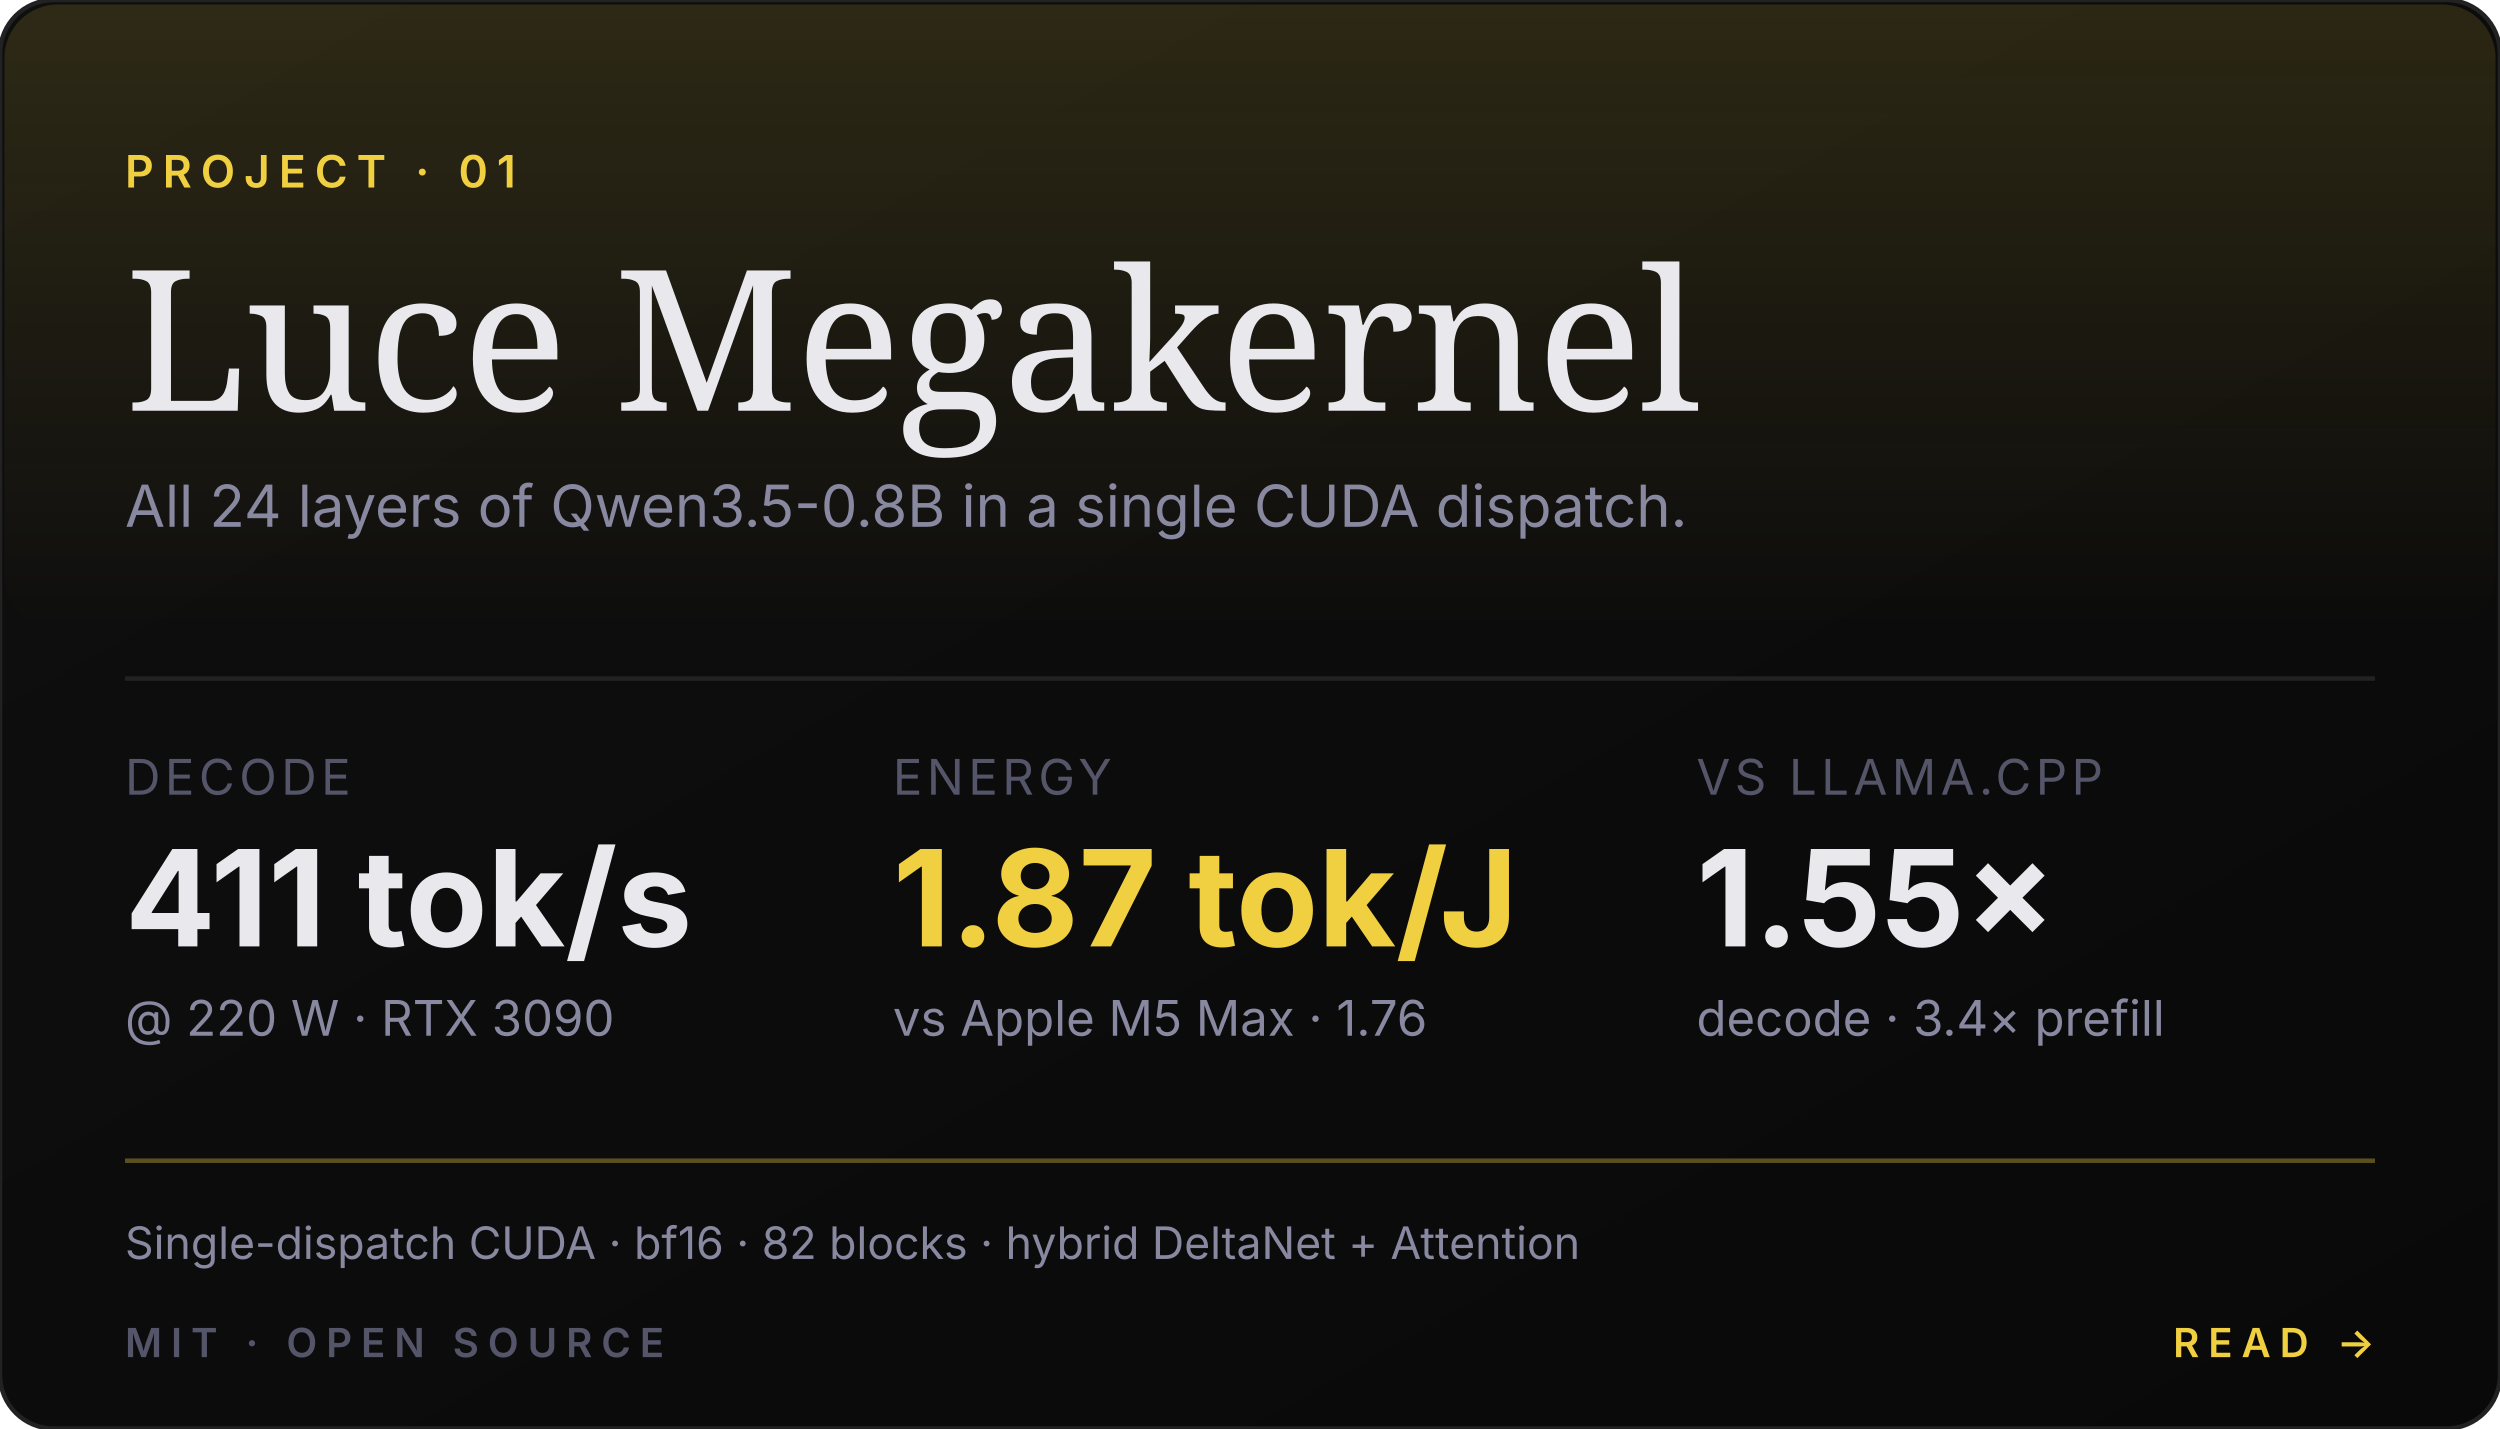
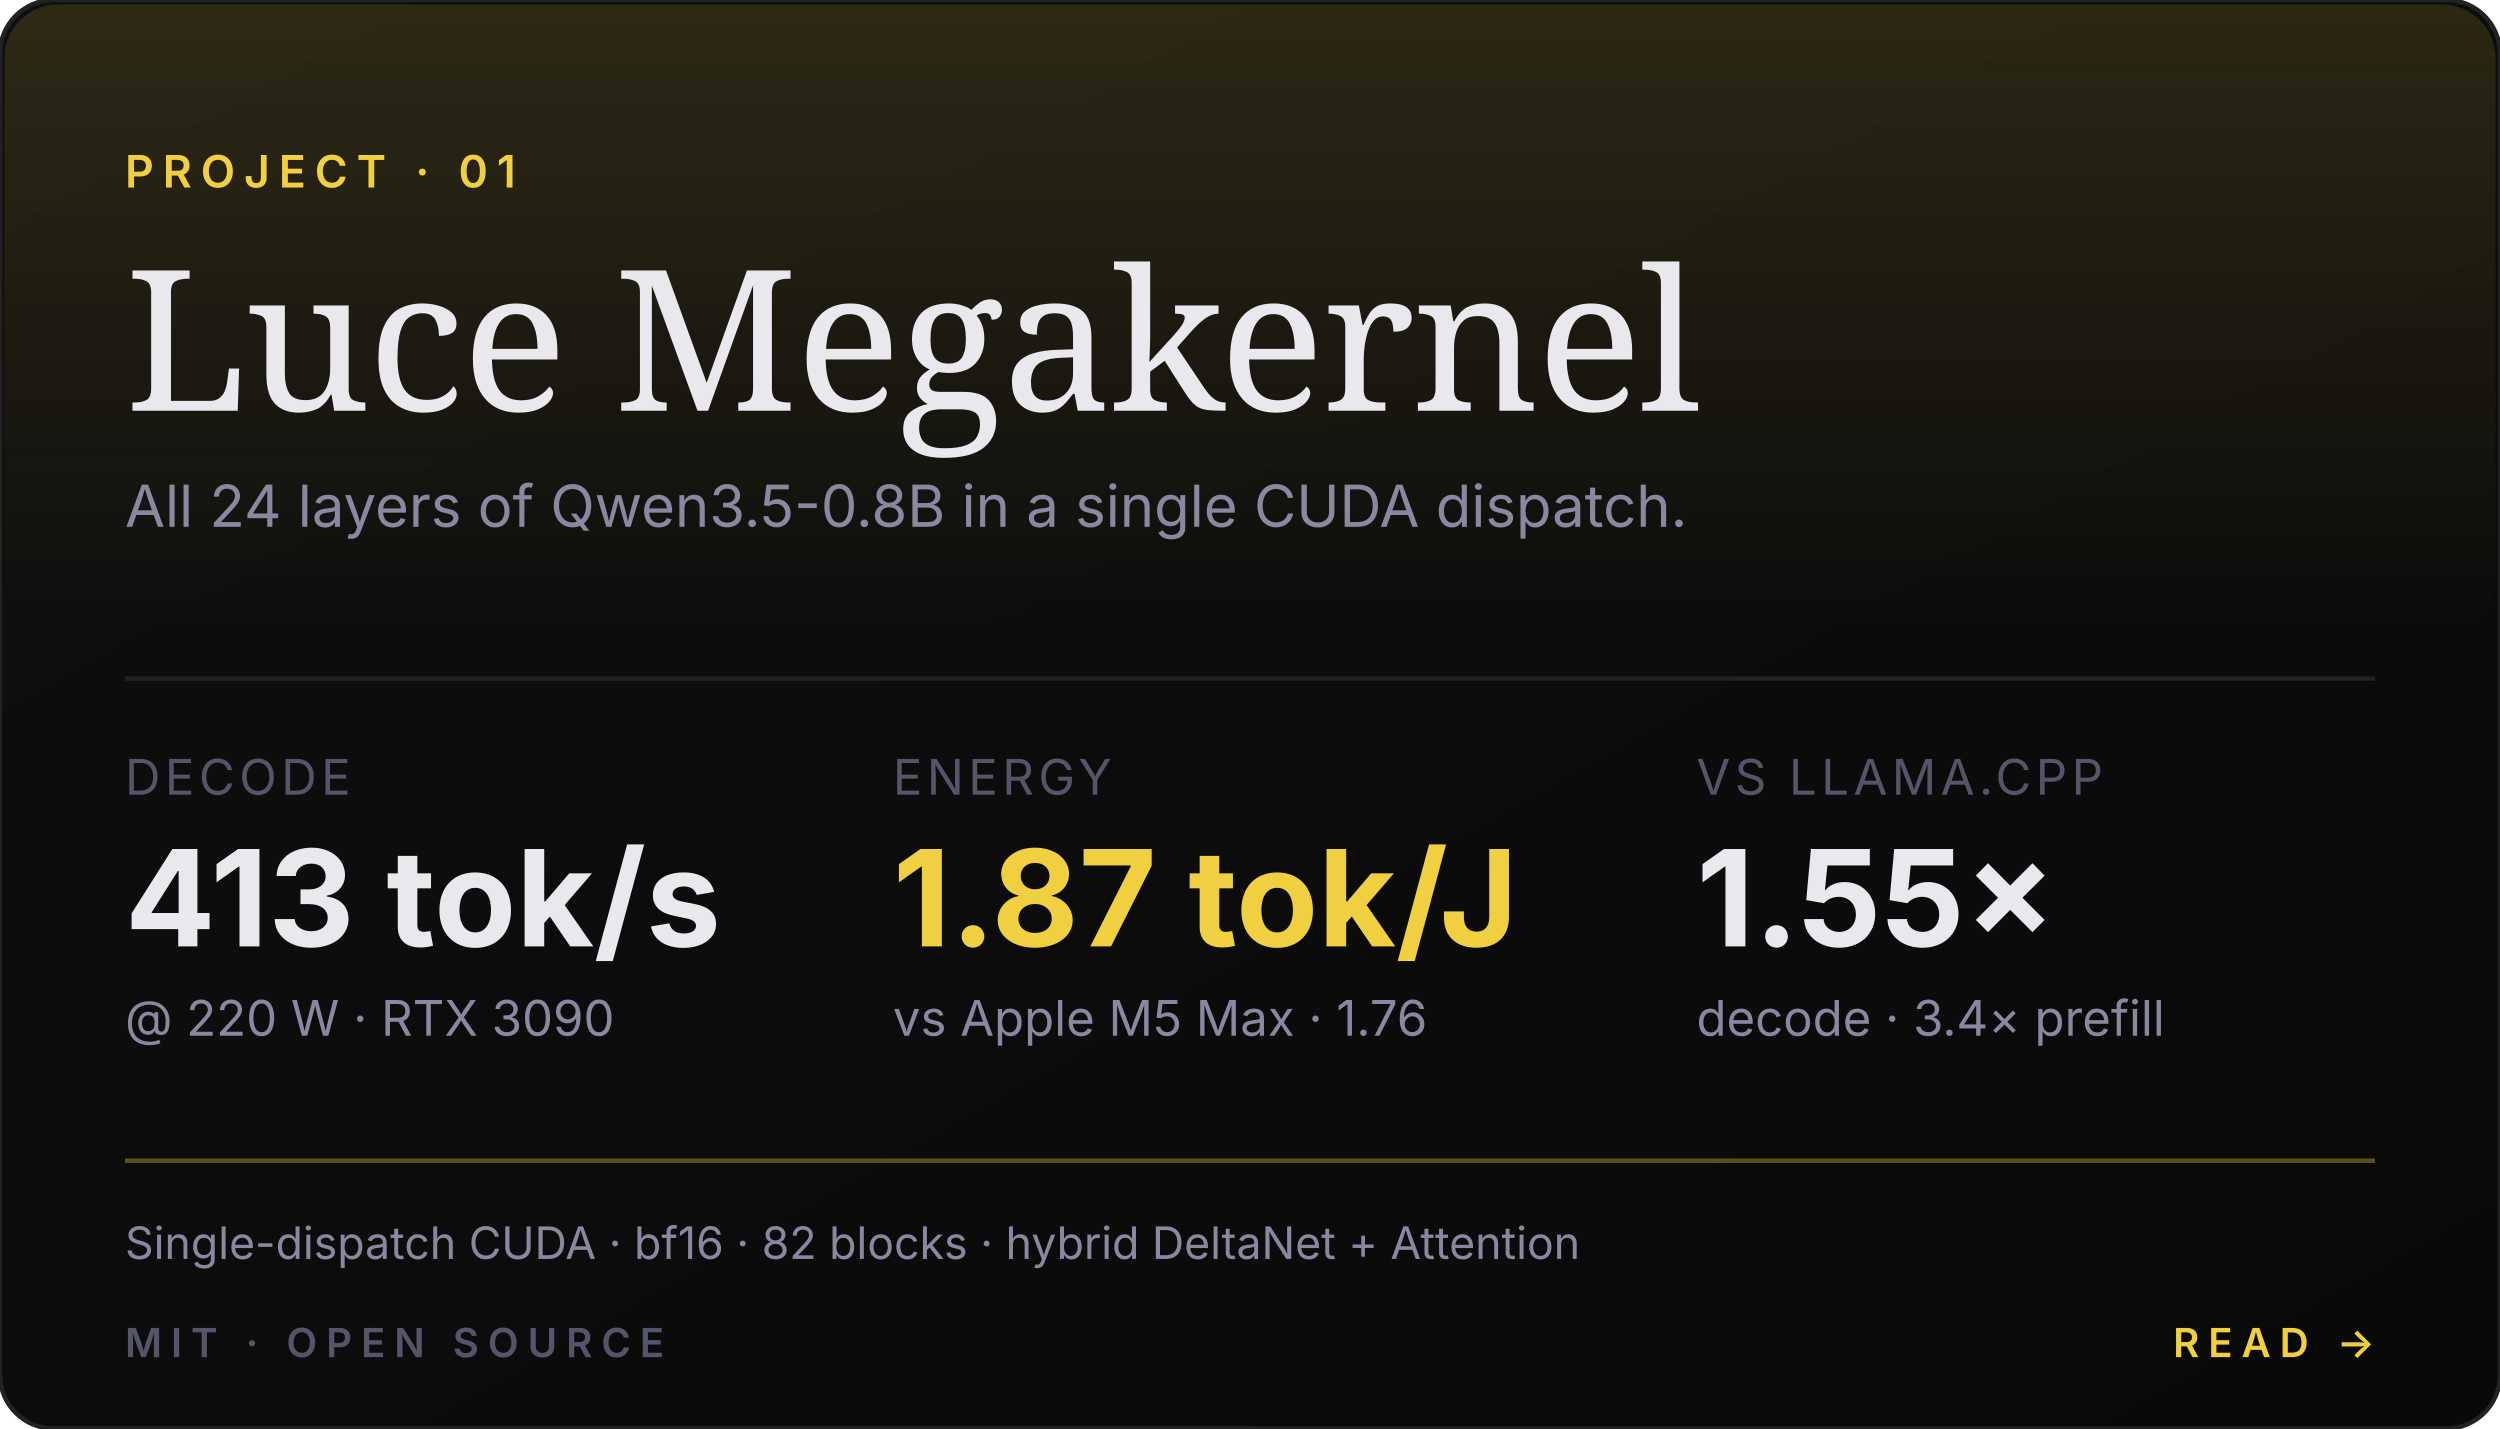
- <svg xmlns="http://www.w3.org/2000/svg" viewBox="0 0 560 320" role="img" aria-label="Megakernel — 411 tok/s Qwen3.5-0.8B on a single RTX 3090">
+ <svg xmlns="http://www.w3.org/2000/svg" viewBox="0 0 560 320" role="img" aria-label="Megakernel — 413 tok/s Qwen3.5-0.8B on a single RTX 3090">
  <defs>
    <linearGradient id="mk-bg" x1="0" x2="1" y1="0" y2="1">
      <stop offset="0" stop-color="#0f0f0f" />
      <stop offset="1" stop-color="#090909" />
    </linearGradient>
    <linearGradient id="mk-glow" x1="0" x2="0" y1="0" y2="1">
      <stop offset="0" stop-color="#f0d040" stop-opacity="0.14" />
      <stop offset="1" stop-color="#f0d040" stop-opacity="0" />
    </linearGradient>
  </defs>
  <rect width="560" height="320" rx="12" fill="url(#mk-bg)" stroke="#222222" stroke-width="1" />
  <rect x="1" y="1" width="558" height="140" rx="12" fill="url(#mk-glow)" />
  <g font-family="'Inter', ui-sans-serif, system-ui, sans-serif" fill="#f0d040" font-size="10" font-weight="600" letter-spacing="2">
    <text x="28" y="42">PROJECT · 01</text>
  </g>
  <g>
    <text x="28" y="92" font-family="'Instrument Serif', Georgia, serif" font-size="44" fill="#e8e8ed" letter-spacing="-0.5">Luce Megakernel</text>
    <text x="28" y="118" font-family="'Inter', ui-sans-serif, system-ui, sans-serif" font-size="13" fill="#8888a0">All 24 layers of Qwen3.5-0.8B in a single CUDA dispatch.</text>
  </g>
  <g stroke="#222222" stroke-width="1">
    <line x1="28" y1="152" x2="532" y2="152" />
  </g>
  <g font-family="'Inter', ui-sans-serif, system-ui, sans-serif">
    <text x="28" y="178" font-size="11" fill="#55556a" letter-spacing="1">DECODE</text>
-     <text x="28" y="212" font-size="30" font-weight="700" fill="#e8e8ed">411 tok/s</text>
+     <text x="28" y="212" font-size="30" font-weight="700" fill="#e8e8ed">413 tok/s</text>
    <text x="28" y="232" font-size="11" fill="#8888a0">@ 220 W · RTX 3090</text>
    <text x="200" y="178" font-size="11" fill="#55556a" letter-spacing="1">ENERGY</text>
    <text x="200" y="212" font-size="30" font-weight="700" fill="#f0d040">1.87 tok/J</text>
    <text x="200" y="232" font-size="11" fill="#8888a0">vs Apple M5 Max · 1.76</text>
    <text x="380" y="178" font-size="11" fill="#55556a" letter-spacing="1">VS LLAMA.CPP</text>
    <text x="380" y="212" font-size="30" font-weight="700" fill="#e8e8ed">1.55×</text>
    <text x="380" y="232" font-size="11" fill="#8888a0">decode · 3.4× prefill</text>
  </g>
  <g stroke="#f0d040" stroke-width="1" fill="none" opacity="0.35">
    <line x1="28" y1="260" x2="532" y2="260" />
  </g>
  <g font-family="'Inter', ui-sans-serif, system-ui, sans-serif" font-size="10" fill="#8888a0">
    <text x="28" y="282">Single-dispatch CUDA · bf16 · 82 blocks · hybrid DeltaNet + Attention</text>
  </g>
  <g fill="#55556a" font-family="'Inter', ui-sans-serif, system-ui, sans-serif" font-size="9" font-weight="600" letter-spacing="2">
    <text x="28" y="304">MIT · OPEN SOURCE</text>
    <text x="532" y="304" text-anchor="end" fill="#f0d040">READ →</text>
  </g>
</svg>
